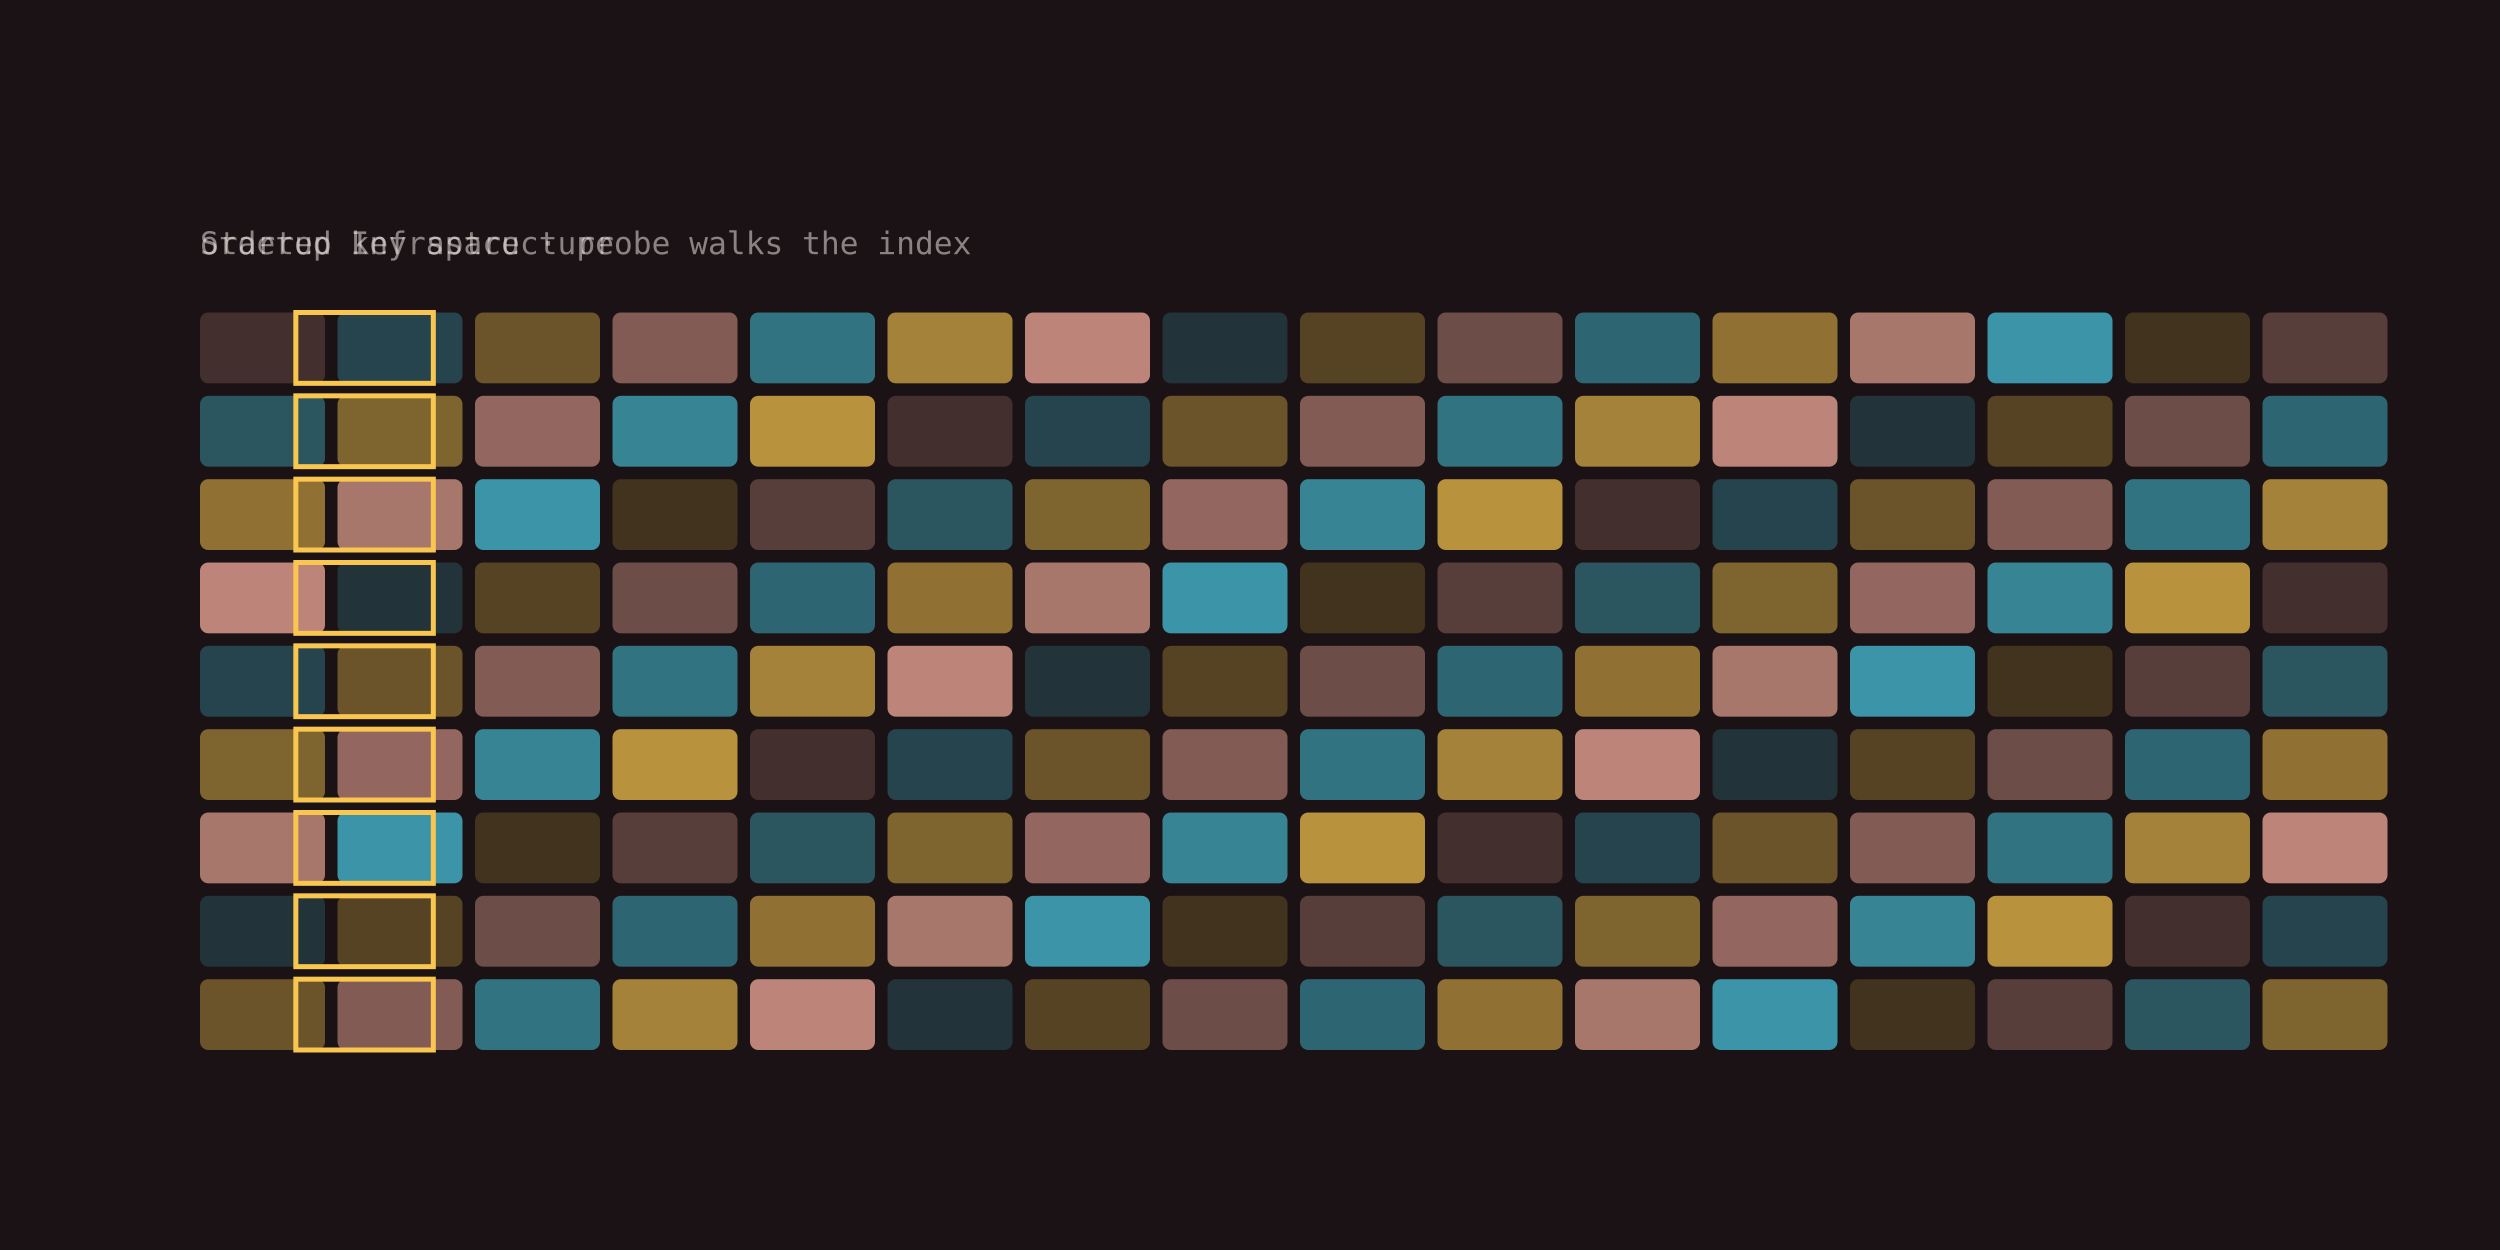
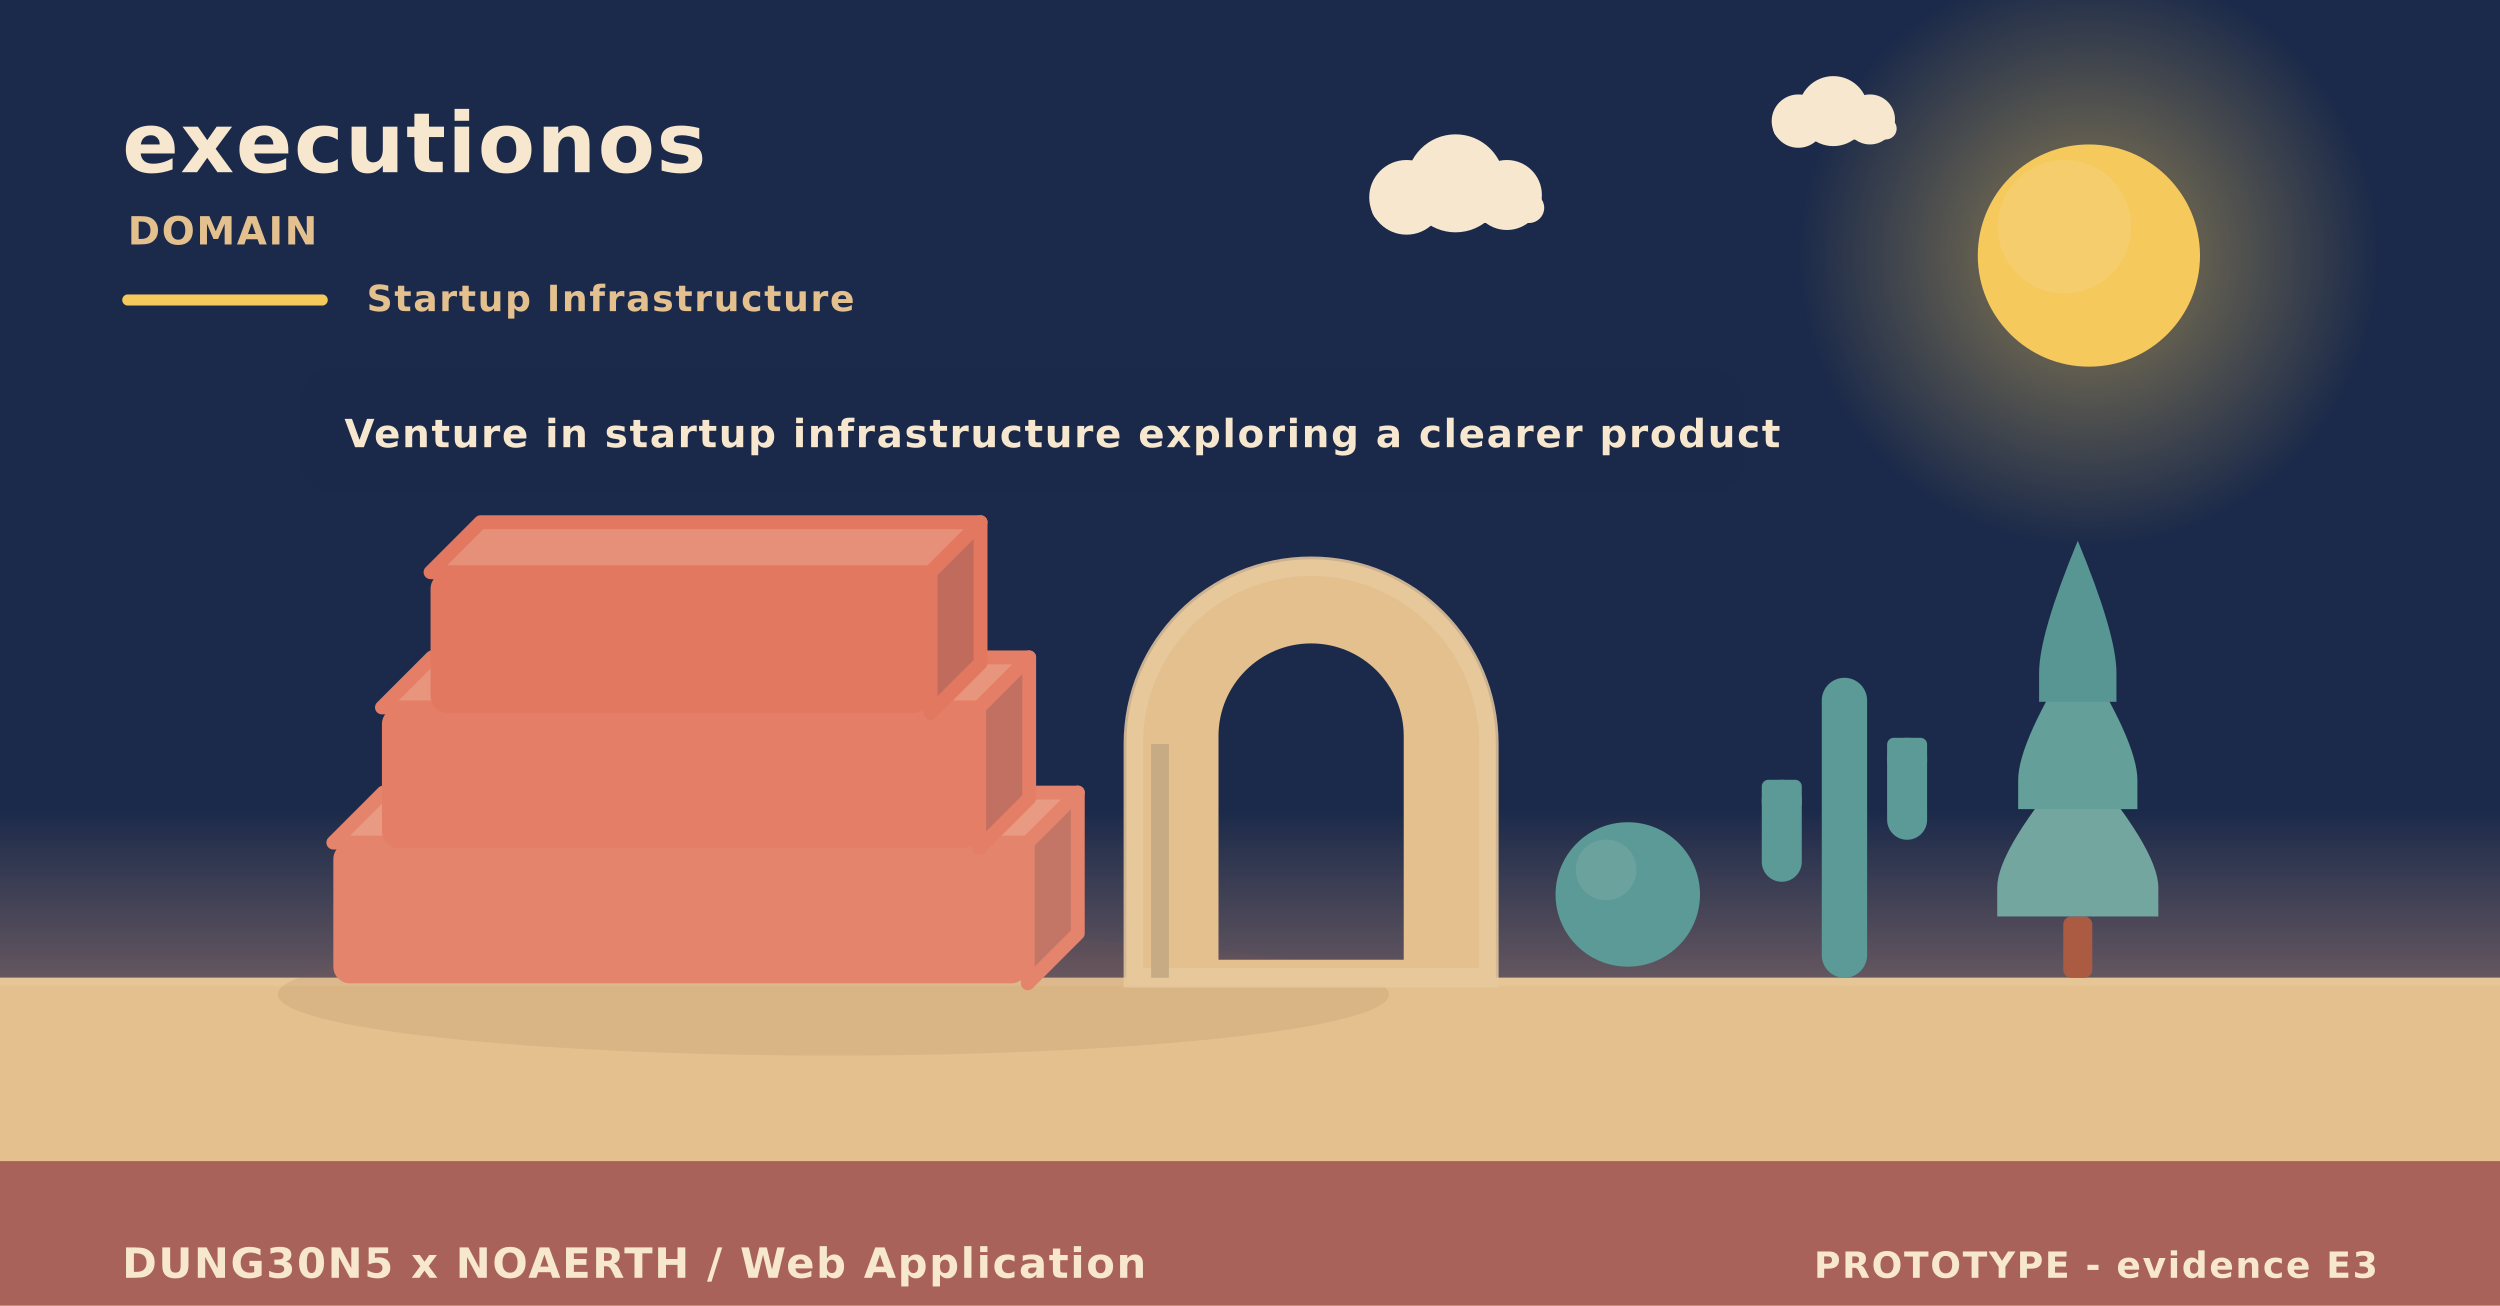
- <svg xmlns="http://www.w3.org/2000/svg" viewBox="0 0 1200 600" width="1200" height="600" role="img" aria-label="executionos domain model">
-   <rect width="1200" height="600" fill="#1a1214" />
-   <defs>
-     <linearGradient id="gd" x1="0" y1="0" x2="1" y2="1">
-       <stop offset="0%" stop-color="#ffb4a2" />
-       <stop offset="100%" stop-color="#48cae4" />
-     </linearGradient>
-   </defs>
-   <rect x="96.00" y="150.00" width="60.00" height="34.00" rx="4.00" fill="#ffb4a2" opacity="0.18" />
-   <rect x="162.00" y="150.00" width="60.00" height="34.00" rx="4.00" fill="#48cae4" opacity="0.27" />
-   <rect x="228.00" y="150.00" width="60.00" height="34.00" rx="4.00" fill="#f9c74f" opacity="0.36" />
-   <rect x="294.00" y="150.00" width="60.00" height="34.00" rx="4.00" fill="#ffb4a2" opacity="0.45" />
-   <rect x="360.00" y="150.00" width="60.00" height="34.00" rx="4.00" fill="#48cae4" opacity="0.53" />
-   <rect x="426.00" y="150.00" width="60.00" height="34.00" rx="4.00" fill="#f9c74f" opacity="0.62" />
-   <rect x="492.00" y="150.00" width="60.00" height="34.00" rx="4.00" fill="#ffb4a2" opacity="0.71" />
-   <rect x="558.00" y="150.00" width="60.00" height="34.00" rx="4.00" fill="#48cae4" opacity="0.18" />
-   <rect x="624.00" y="150.00" width="60.00" height="34.00" rx="4.00" fill="#f9c74f" opacity="0.27" />
-   <rect x="690.00" y="150.00" width="60.00" height="34.00" rx="4.00" fill="#ffb4a2" opacity="0.36" />
-   <rect x="756.00" y="150.00" width="60.00" height="34.00" rx="4.00" fill="#48cae4" opacity="0.45" />
-   <rect x="822.00" y="150.00" width="60.00" height="34.00" rx="4.00" fill="#f9c74f" opacity="0.53" />
-   <rect x="888.00" y="150.00" width="60.00" height="34.00" rx="4.00" fill="#ffb4a2" opacity="0.62" />
-   <rect x="954.00" y="150.00" width="60.00" height="34.00" rx="4.00" fill="#48cae4" opacity="0.71" />
-   <rect x="1020.00" y="150.00" width="60.00" height="34.00" rx="4.00" fill="#f9c74f" opacity="0.18" />
-   <rect x="1086.00" y="150.00" width="60.00" height="34.00" rx="4.00" fill="#ffb4a2" opacity="0.27" />
-   <rect x="96.00" y="190.00" width="60.00" height="34.00" rx="4.00" fill="#48cae4" opacity="0.36" />
-   <rect x="162.00" y="190.00" width="60.00" height="34.00" rx="4.00" fill="#f9c74f" opacity="0.45" />
-   <rect x="228.00" y="190.00" width="60.00" height="34.00" rx="4.00" fill="#ffb4a2" opacity="0.53" />
-   <rect x="294.00" y="190.00" width="60.00" height="34.00" rx="4.00" fill="#48cae4" opacity="0.62" />
-   <rect x="360.00" y="190.00" width="60.00" height="34.00" rx="4.00" fill="#f9c74f" opacity="0.71" />
-   <rect x="426.00" y="190.00" width="60.00" height="34.00" rx="4.00" fill="#ffb4a2" opacity="0.18" />
-   <rect x="492.00" y="190.00" width="60.00" height="34.00" rx="4.00" fill="#48cae4" opacity="0.27" />
-   <rect x="558.00" y="190.00" width="60.00" height="34.00" rx="4.00" fill="#f9c74f" opacity="0.36" />
-   <rect x="624.00" y="190.00" width="60.00" height="34.00" rx="4.00" fill="#ffb4a2" opacity="0.45" />
-   <rect x="690.00" y="190.00" width="60.00" height="34.00" rx="4.00" fill="#48cae4" opacity="0.53" />
-   <rect x="756.00" y="190.00" width="60.00" height="34.00" rx="4.00" fill="#f9c74f" opacity="0.62" />
-   <rect x="822.00" y="190.00" width="60.00" height="34.00" rx="4.00" fill="#ffb4a2" opacity="0.71" />
-   <rect x="888.00" y="190.00" width="60.00" height="34.00" rx="4.00" fill="#48cae4" opacity="0.18" />
-   <rect x="954.00" y="190.00" width="60.00" height="34.00" rx="4.00" fill="#f9c74f" opacity="0.27" />
-   <rect x="1020.00" y="190.00" width="60.00" height="34.00" rx="4.00" fill="#ffb4a2" opacity="0.36" />
-   <rect x="1086.00" y="190.00" width="60.00" height="34.00" rx="4.00" fill="#48cae4" opacity="0.45" />
-   <rect x="96.00" y="230.00" width="60.00" height="34.00" rx="4.00" fill="#f9c74f" opacity="0.53" />
-   <rect x="162.00" y="230.00" width="60.00" height="34.00" rx="4.00" fill="#ffb4a2" opacity="0.62" />
-   <rect x="228.00" y="230.00" width="60.00" height="34.00" rx="4.00" fill="#48cae4" opacity="0.71" />
-   <rect x="294.00" y="230.00" width="60.00" height="34.00" rx="4.00" fill="#f9c74f" opacity="0.18" />
-   <rect x="360.00" y="230.00" width="60.00" height="34.00" rx="4.00" fill="#ffb4a2" opacity="0.27" />
-   <rect x="426.00" y="230.00" width="60.00" height="34.00" rx="4.00" fill="#48cae4" opacity="0.36" />
-   <rect x="492.00" y="230.00" width="60.00" height="34.00" rx="4.00" fill="#f9c74f" opacity="0.45" />
-   <rect x="558.00" y="230.00" width="60.00" height="34.00" rx="4.00" fill="#ffb4a2" opacity="0.53" />
-   <rect x="624.00" y="230.00" width="60.00" height="34.00" rx="4.00" fill="#48cae4" opacity="0.62" />
-   <rect x="690.00" y="230.00" width="60.00" height="34.00" rx="4.00" fill="#f9c74f" opacity="0.71" />
-   <rect x="756.00" y="230.00" width="60.00" height="34.00" rx="4.00" fill="#ffb4a2" opacity="0.18" />
-   <rect x="822.00" y="230.00" width="60.00" height="34.00" rx="4.00" fill="#48cae4" opacity="0.27" />
-   <rect x="888.00" y="230.00" width="60.00" height="34.00" rx="4.00" fill="#f9c74f" opacity="0.36" />
-   <rect x="954.00" y="230.00" width="60.00" height="34.00" rx="4.00" fill="#ffb4a2" opacity="0.45" />
-   <rect x="1020.00" y="230.00" width="60.00" height="34.00" rx="4.00" fill="#48cae4" opacity="0.53" />
-   <rect x="1086.00" y="230.00" width="60.00" height="34.00" rx="4.00" fill="#f9c74f" opacity="0.62" />
-   <rect x="96.00" y="270.00" width="60.00" height="34.00" rx="4.00" fill="#ffb4a2" opacity="0.71" />
-   <rect x="162.00" y="270.00" width="60.00" height="34.00" rx="4.00" fill="#48cae4" opacity="0.18" />
-   <rect x="228.00" y="270.00" width="60.00" height="34.00" rx="4.00" fill="#f9c74f" opacity="0.27" />
-   <rect x="294.00" y="270.00" width="60.00" height="34.00" rx="4.00" fill="#ffb4a2" opacity="0.36" />
-   <rect x="360.00" y="270.00" width="60.00" height="34.00" rx="4.00" fill="#48cae4" opacity="0.45" />
-   <rect x="426.00" y="270.00" width="60.00" height="34.00" rx="4.00" fill="#f9c74f" opacity="0.53" />
-   <rect x="492.00" y="270.00" width="60.00" height="34.00" rx="4.00" fill="#ffb4a2" opacity="0.62" />
-   <rect x="558.00" y="270.00" width="60.00" height="34.00" rx="4.00" fill="#48cae4" opacity="0.71" />
-   <rect x="624.00" y="270.00" width="60.00" height="34.00" rx="4.00" fill="#f9c74f" opacity="0.18" />
-   <rect x="690.00" y="270.00" width="60.00" height="34.00" rx="4.00" fill="#ffb4a2" opacity="0.27" />
-   <rect x="756.00" y="270.00" width="60.00" height="34.00" rx="4.00" fill="#48cae4" opacity="0.36" />
-   <rect x="822.00" y="270.00" width="60.00" height="34.00" rx="4.00" fill="#f9c74f" opacity="0.45" />
-   <rect x="888.00" y="270.00" width="60.00" height="34.00" rx="4.00" fill="#ffb4a2" opacity="0.53" />
-   <rect x="954.00" y="270.00" width="60.00" height="34.00" rx="4.00" fill="#48cae4" opacity="0.62" />
-   <rect x="1020.00" y="270.00" width="60.00" height="34.00" rx="4.00" fill="#f9c74f" opacity="0.71" />
-   <rect x="1086.00" y="270.00" width="60.00" height="34.00" rx="4.00" fill="#ffb4a2" opacity="0.18" />
-   <rect x="96.00" y="310.00" width="60.00" height="34.00" rx="4.00" fill="#48cae4" opacity="0.27" />
-   <rect x="162.00" y="310.00" width="60.00" height="34.00" rx="4.00" fill="#f9c74f" opacity="0.36" />
-   <rect x="228.00" y="310.00" width="60.00" height="34.00" rx="4.00" fill="#ffb4a2" opacity="0.45" />
-   <rect x="294.00" y="310.00" width="60.00" height="34.00" rx="4.00" fill="#48cae4" opacity="0.53" />
-   <rect x="360.00" y="310.00" width="60.00" height="34.00" rx="4.00" fill="#f9c74f" opacity="0.62" />
-   <rect x="426.00" y="310.00" width="60.00" height="34.00" rx="4.00" fill="#ffb4a2" opacity="0.71" />
-   <rect x="492.00" y="310.00" width="60.00" height="34.00" rx="4.00" fill="#48cae4" opacity="0.18" />
-   <rect x="558.00" y="310.00" width="60.00" height="34.00" rx="4.00" fill="#f9c74f" opacity="0.27" />
-   <rect x="624.00" y="310.00" width="60.00" height="34.00" rx="4.00" fill="#ffb4a2" opacity="0.36" />
-   <rect x="690.00" y="310.00" width="60.00" height="34.00" rx="4.00" fill="#48cae4" opacity="0.45" />
-   <rect x="756.00" y="310.00" width="60.00" height="34.00" rx="4.00" fill="#f9c74f" opacity="0.53" />
-   <rect x="822.00" y="310.00" width="60.00" height="34.00" rx="4.00" fill="#ffb4a2" opacity="0.62" />
-   <rect x="888.00" y="310.00" width="60.00" height="34.00" rx="4.00" fill="#48cae4" opacity="0.71" />
-   <rect x="954.00" y="310.00" width="60.00" height="34.00" rx="4.00" fill="#f9c74f" opacity="0.18" />
-   <rect x="1020.00" y="310.00" width="60.00" height="34.00" rx="4.00" fill="#ffb4a2" opacity="0.27" />
-   <rect x="1086.00" y="310.00" width="60.00" height="34.00" rx="4.00" fill="#48cae4" opacity="0.36" />
-   <rect x="96.00" y="350.00" width="60.00" height="34.00" rx="4.00" fill="#f9c74f" opacity="0.45" />
-   <rect x="162.00" y="350.00" width="60.00" height="34.00" rx="4.00" fill="#ffb4a2" opacity="0.53" />
-   <rect x="228.00" y="350.00" width="60.00" height="34.00" rx="4.00" fill="#48cae4" opacity="0.62" />
-   <rect x="294.00" y="350.00" width="60.00" height="34.00" rx="4.00" fill="#f9c74f" opacity="0.71" />
-   <rect x="360.00" y="350.00" width="60.00" height="34.00" rx="4.00" fill="#ffb4a2" opacity="0.18" />
-   <rect x="426.00" y="350.00" width="60.00" height="34.00" rx="4.00" fill="#48cae4" opacity="0.27" />
-   <rect x="492.00" y="350.00" width="60.00" height="34.00" rx="4.00" fill="#f9c74f" opacity="0.36" />
-   <rect x="558.00" y="350.00" width="60.00" height="34.00" rx="4.00" fill="#ffb4a2" opacity="0.45" />
-   <rect x="624.00" y="350.00" width="60.00" height="34.00" rx="4.00" fill="#48cae4" opacity="0.53" />
-   <rect x="690.00" y="350.00" width="60.00" height="34.00" rx="4.00" fill="#f9c74f" opacity="0.62" />
-   <rect x="756.00" y="350.00" width="60.00" height="34.00" rx="4.00" fill="#ffb4a2" opacity="0.71" />
-   <rect x="822.00" y="350.00" width="60.00" height="34.00" rx="4.00" fill="#48cae4" opacity="0.18" />
-   <rect x="888.00" y="350.00" width="60.00" height="34.00" rx="4.00" fill="#f9c74f" opacity="0.27" />
-   <rect x="954.00" y="350.00" width="60.00" height="34.00" rx="4.00" fill="#ffb4a2" opacity="0.36" />
-   <rect x="1020.00" y="350.00" width="60.00" height="34.00" rx="4.00" fill="#48cae4" opacity="0.45" />
-   <rect x="1086.00" y="350.00" width="60.00" height="34.00" rx="4.00" fill="#f9c74f" opacity="0.53" />
-   <rect x="96.00" y="390.00" width="60.00" height="34.00" rx="4.00" fill="#ffb4a2" opacity="0.62" />
-   <rect x="162.00" y="390.00" width="60.00" height="34.00" rx="4.00" fill="#48cae4" opacity="0.71" />
-   <rect x="228.00" y="390.00" width="60.00" height="34.00" rx="4.00" fill="#f9c74f" opacity="0.18" />
-   <rect x="294.00" y="390.00" width="60.00" height="34.00" rx="4.00" fill="#ffb4a2" opacity="0.27" />
-   <rect x="360.00" y="390.00" width="60.00" height="34.00" rx="4.00" fill="#48cae4" opacity="0.36" />
-   <rect x="426.00" y="390.00" width="60.00" height="34.00" rx="4.00" fill="#f9c74f" opacity="0.45" />
-   <rect x="492.00" y="390.00" width="60.00" height="34.00" rx="4.00" fill="#ffb4a2" opacity="0.53" />
-   <rect x="558.00" y="390.00" width="60.00" height="34.00" rx="4.00" fill="#48cae4" opacity="0.62" />
-   <rect x="624.00" y="390.00" width="60.00" height="34.00" rx="4.00" fill="#f9c74f" opacity="0.71" />
-   <rect x="690.00" y="390.00" width="60.00" height="34.00" rx="4.00" fill="#ffb4a2" opacity="0.18" />
-   <rect x="756.00" y="390.00" width="60.00" height="34.00" rx="4.00" fill="#48cae4" opacity="0.27" />
-   <rect x="822.00" y="390.00" width="60.00" height="34.00" rx="4.00" fill="#f9c74f" opacity="0.36" />
-   <rect x="888.00" y="390.00" width="60.00" height="34.00" rx="4.00" fill="#ffb4a2" opacity="0.45" />
-   <rect x="954.00" y="390.00" width="60.00" height="34.00" rx="4.00" fill="#48cae4" opacity="0.53" />
-   <rect x="1020.00" y="390.00" width="60.00" height="34.00" rx="4.00" fill="#f9c74f" opacity="0.62" />
-   <rect x="1086.00" y="390.00" width="60.00" height="34.00" rx="4.00" fill="#ffb4a2" opacity="0.71" />
-   <rect x="96.00" y="430.00" width="60.00" height="34.00" rx="4.00" fill="#48cae4" opacity="0.18" />
-   <rect x="162.00" y="430.00" width="60.00" height="34.00" rx="4.00" fill="#f9c74f" opacity="0.27" />
-   <rect x="228.00" y="430.00" width="60.00" height="34.00" rx="4.00" fill="#ffb4a2" opacity="0.36" />
-   <rect x="294.00" y="430.00" width="60.00" height="34.00" rx="4.00" fill="#48cae4" opacity="0.45" />
-   <rect x="360.00" y="430.00" width="60.00" height="34.00" rx="4.00" fill="#f9c74f" opacity="0.53" />
-   <rect x="426.00" y="430.00" width="60.00" height="34.00" rx="4.00" fill="#ffb4a2" opacity="0.62" />
-   <rect x="492.00" y="430.00" width="60.00" height="34.00" rx="4.00" fill="#48cae4" opacity="0.71" />
-   <rect x="558.00" y="430.00" width="60.00" height="34.00" rx="4.00" fill="#f9c74f" opacity="0.18" />
-   <rect x="624.00" y="430.00" width="60.00" height="34.00" rx="4.00" fill="#ffb4a2" opacity="0.27" />
-   <rect x="690.00" y="430.00" width="60.00" height="34.00" rx="4.00" fill="#48cae4" opacity="0.36" />
-   <rect x="756.00" y="430.00" width="60.00" height="34.00" rx="4.00" fill="#f9c74f" opacity="0.45" />
-   <rect x="822.00" y="430.00" width="60.00" height="34.00" rx="4.00" fill="#ffb4a2" opacity="0.53" />
-   <rect x="888.00" y="430.00" width="60.00" height="34.00" rx="4.00" fill="#48cae4" opacity="0.62" />
-   <rect x="954.00" y="430.00" width="60.00" height="34.00" rx="4.00" fill="#f9c74f" opacity="0.71" />
-   <rect x="1020.00" y="430.00" width="60.00" height="34.00" rx="4.00" fill="#ffb4a2" opacity="0.18" />
-   <rect x="1086.00" y="430.00" width="60.00" height="34.00" rx="4.00" fill="#48cae4" opacity="0.27" />
-   <rect x="96.00" y="470.00" width="60.00" height="34.00" rx="4.00" fill="#f9c74f" opacity="0.36" />
-   <rect x="162.00" y="470.00" width="60.00" height="34.00" rx="4.00" fill="#ffb4a2" opacity="0.45" />
-   <rect x="228.00" y="470.00" width="60.00" height="34.00" rx="4.00" fill="#48cae4" opacity="0.53" />
-   <rect x="294.00" y="470.00" width="60.00" height="34.00" rx="4.00" fill="#f9c74f" opacity="0.62" />
-   <rect x="360.00" y="470.00" width="60.00" height="34.00" rx="4.00" fill="#ffb4a2" opacity="0.71" />
-   <rect x="426.00" y="470.00" width="60.00" height="34.00" rx="4.00" fill="#48cae4" opacity="0.18" />
-   <rect x="492.00" y="470.00" width="60.00" height="34.00" rx="4.00" fill="#f9c74f" opacity="0.27" />
-   <rect x="558.00" y="470.00" width="60.00" height="34.00" rx="4.00" fill="#ffb4a2" opacity="0.36" />
-   <rect x="624.00" y="470.00" width="60.00" height="34.00" rx="4.00" fill="#48cae4" opacity="0.45" />
-   <rect x="690.00" y="470.00" width="60.00" height="34.00" rx="4.00" fill="#f9c74f" opacity="0.53" />
-   <rect x="756.00" y="470.00" width="60.00" height="34.00" rx="4.00" fill="#ffb4a2" opacity="0.62" />
-   <rect x="822.00" y="470.00" width="60.00" height="34.00" rx="4.00" fill="#48cae4" opacity="0.71" />
-   <rect x="888.00" y="470.00" width="60.00" height="34.00" rx="4.00" fill="#f9c74f" opacity="0.18" />
-   <rect x="954.00" y="470.00" width="60.00" height="34.00" rx="4.00" fill="#ffb4a2" opacity="0.27" />
-   <rect x="1020.00" y="470.00" width="60.00" height="34.00" rx="4.00" fill="#48cae4" opacity="0.36" />
-   <rect x="1086.00" y="470.00" width="60.00" height="34.00" rx="4.00" fill="#f9c74f" opacity="0.45" />
+ <svg xmlns="http://www.w3.org/2000/svg" width="900" height="470" viewBox="0 0 900 470" role="img" aria-label="executionos - the problem it addresses">
+   <linearGradient id="skym" x1="0" y1="0" x2="0" y2="1">
+     <stop offset="0" stop-color="#1b2a4a" />
+     <stop offset="0.62" stop-color="#1b2a4a" />
+     <stop offset="1" stop-color="#f3ad8a" />
+   </linearGradient>
+   <rect width="900" height="470" fill="url(#skym)" />
+   <radialGradient id="sunm">
+     <stop offset="0.35" stop-color="#f5c95c" stop-opacity="0.34" />
+     <stop offset="1" stop-color="#f5c95c" stop-opacity="0" />
+   </radialGradient>
+   <circle cx="752" cy="92" r="104" fill="url(#sunm)" />
+   <circle cx="752" cy="92" r="40" fill="#f5c95c" />
+   <circle cx="743.2" cy="81.6" r="24" fill="#f5d27e" opacity="0.5" />
  <g>
-     <rect x="142" y="150" width="66" height="34" fill="none" stroke="#f9c74f" stroke-width="2.4">
-       <animate attributeName="opacity" values="0;1;0" dur="7.4s" begin="0.0s" repeatCount="indefinite" />
-     </rect>
+     <circle cx="524" cy="66" r="17.64" fill="#f6e7ce" />
+     <circle cx="506.36" cy="71.04" r="13.44" fill="#f6e7ce" />
+     <circle cx="542.48" cy="70.2" r="12.6" fill="#f6e7ce" />
+     <rect x="493.76" y="69.36" width="62.16" height="10.92" rx="5.46" fill="#f6e7ce" />
+     <animateTransform attributeName="transform" type="translate" values="0 0;24 0;0 0" dur="36s" begin="0s" repeatCount="indefinite" />
  </g>
  <g>
-     <rect x="142" y="190" width="66" height="34" fill="none" stroke="#f9c74f" stroke-width="2.4">
-       <animate attributeName="opacity" values="0;1;0" dur="7.4s" begin="0.42s" repeatCount="indefinite" />
-     </rect>
+     <circle cx="660" cy="40" r="12.6" fill="#f6e7ce" />
+     <circle cx="647.4" cy="43.6" r="9.6" fill="#f6e7ce" />
+     <circle cx="673.2" cy="43" r="9" fill="#f6e7ce" />
+     <rect x="638.4" y="42.4" width="44.4" height="7.8" rx="3.9" fill="#f6e7ce" />
+     <animateTransform attributeName="transform" type="translate" values="0 0;-18 0;0 0" dur="46s" begin="3s" repeatCount="indefinite" />
  </g>
-   <g>
-     <rect x="142" y="230" width="66" height="34" fill="none" stroke="#f9c74f" stroke-width="2.4">
-       <animate attributeName="opacity" values="0;1;0" dur="7.4s" begin="0.84s" repeatCount="indefinite" />
-     </rect>
-   </g>
-   <g>
-     <rect x="142" y="270" width="66" height="34" fill="none" stroke="#f9c74f" stroke-width="2.4">
-       <animate attributeName="opacity" values="0;1;0" dur="7.4s" begin="1.26s" repeatCount="indefinite" />
-     </rect>
-   </g>
-   <g>
-     <rect x="142" y="310" width="66" height="34" fill="none" stroke="#f9c74f" stroke-width="2.4">
-       <animate attributeName="opacity" values="0;1;0" dur="7.4s" begin="1.68s" repeatCount="indefinite" />
-     </rect>
-   </g>
-   <g>
-     <rect x="142" y="350" width="66" height="34" fill="none" stroke="#f9c74f" stroke-width="2.4">
-       <animate attributeName="opacity" values="0;1;0" dur="7.4s" begin="2.1s" repeatCount="indefinite" />
-     </rect>
-   </g>
-   <g>
-     <rect x="142" y="390" width="66" height="34" fill="none" stroke="#f9c74f" stroke-width="2.4">
-       <animate attributeName="opacity" values="0;1;0" dur="7.4s" begin="2.52s" repeatCount="indefinite" />
-     </rect>
-   </g>
-   <g>
-     <rect x="142" y="430" width="66" height="34" fill="none" stroke="#f9c74f" stroke-width="2.4">
-       <animate attributeName="opacity" values="0;1;0" dur="7.4s" begin="2.94s" repeatCount="indefinite" />
-     </rect>
-   </g>
-   <g>
-     <rect x="142" y="470" width="66" height="34" fill="none" stroke="#f9c74f" stroke-width="2.4">
-       <animate attributeName="opacity" values="0;1;0" dur="7.4s" begin="3.36s" repeatCount="indefinite" />
-     </rect>
-   </g>
-   <text x="96" y="122" font-family="ui-monospace,Menlo,monospace" font-size="15" fill="rgba(253,244,240,0.500)">ordered key space · probe walks the index</text>
-   <text x="96" y="122" font-family="ui-monospace,Menlo,monospace" font-size="15" fill="rgba(253,244,240,0.500)">Startup Infrastructure</text>
+   <rect x="0" y="352" width="900" height="118" fill="#e3c08d" />
+   <rect x="0" y="352" width="900" height="3" fill="#e6c596" />
+   <text x="44" y="62" font-family="Verdana,DejaVu Sans,sans-serif" font-size="30" font-weight="700" letter-spacing="0.6" fill="#f6e7ce" text-anchor="start">executionos</text>
+   <text x="46" y="88" font-family="Verdana,DejaVu Sans,sans-serif" font-size="14" font-weight="700" letter-spacing="0.6" fill="#e3c08d" text-anchor="start">DOMAIN</text>
+   <rect x="44" y="106" width="74" height="4" rx="2" fill="#f5c95c" />
+   <text x="132" y="112" font-family="Verdana,DejaVu Sans,sans-serif" font-size="13" font-weight="700" letter-spacing="0.6" fill="#e3c08d" text-anchor="start">Startup Infrastructure</text>
+   <ellipse cx="300" cy="358" rx="200" ry="22" fill="rgba(138,90,68,0.11)" />
+   <path d="M120,303.33 L370,303.33 L388,285.33 L138,285.33 Z" fill="#e99a82" stroke="#e5846c" stroke-width="5" stroke-linejoin="round" />
+   <path d="M370,303.33 L388,285.33 L388,336 L370,354 Z" fill="#c37566" stroke="#e5846c" stroke-width="5" stroke-linejoin="round" />
+   <rect x="120" y="303.33" width="250" height="50.67" rx="6" fill="#e5846c" />
+   <path d="M137.5,254.67 L352.5,254.67 L370.5,236.67 L155.5,236.67 Z" fill="#e8957d" stroke="#e47e66" stroke-width="5" stroke-linejoin="round" />
+   <path d="M352.5,254.67 L370.5,236.67 L370.5,287.33 L352.5,305.33 Z" fill="#c27061" stroke="#e47e66" stroke-width="5" stroke-linejoin="round" />
+   <rect x="137.5" y="254.67" width="215" height="50.67" rx="6" fill="#e47e66" />
+   <path d="M155,206 L335,206 L353,188 L173,188 Z" fill="#e79079" stroke="#e37861" stroke-width="5" stroke-linejoin="round" />
+   <path d="M335,206 L353,188 L353,238.67 L335,256.67 Z" fill="#c16b5d" stroke="#e37861" stroke-width="5" stroke-linejoin="round" />
+   <rect x="155" y="206" width="180" height="50.67" rx="6" fill="#e37861" />
+   <path d="M408,352 L408,267.84 A64,64 0 0 1 536,267.84 L536,352 Z M436.16,348 L436.16,264.97 A35.84,35.84 0 0 1 507.84,264.97 L507.84,348 Z" fill="#e3c08d" fill-rule="evenodd" stroke="#e3c08d" stroke-width="5" stroke-linejoin="round" />
+   <path d="M408,352 L408,267.84 A64,64 0 0 1 536,267.84 L536,352 Z" fill="none" stroke="#e8c99d" stroke-width="7" stroke-linecap="round" opacity="0.85" />
+   <rect x="414.4" y="267.84" width="6.4" height="84.16" fill="#c7ab84" />
+   <circle cx="586" cy="322" r="26" fill="#5b9a97" />
+   <circle cx="578.2" cy="313.16" r="10.92" fill="#7aa9a2" opacity="0.55" />
+   <rect x="655.84" y="244" width="16.32" height="108" rx="8.16" fill="#5b9a97" />
+   <rect x="634.24" y="280.72" width="14.4" height="36.72" rx="7.2" fill="#5b9a97" />
+   <rect x="634.24" y="280.72" width="14.4" height="10.8" rx="2.4" fill="#5b9a97" />
+   <rect x="679.36" y="265.6" width="14.4" height="36.72" rx="7.2" fill="#5b9a97" />
+   <rect x="679.36" y="265.6" width="14.4" height="10.8" rx="2.4" fill="#5b9a97" />
+   <rect x="742.78" y="329.92" width="10.44" height="22.08" rx="2.9" fill="#ac5b43" />
+   <path d="M748,271.96 Q719,305.58 719,319.49 Q719,329.92 719,329.92 L777,329.92 Q777,329.92 777,319.49 Q777,305.58 748,271.96 Z" fill="#74a6a0" />
+   <path d="M748,233.32 Q726.54,266.94 726.54,280.85 Q726.54,291.28 726.54,291.28 L769.46,291.28 Q769.46,291.28 769.46,280.85 Q769.46,266.94 748,233.32 Z" fill="#649f9a" />
+   <path d="M748,194.68 Q734.08,228.3 734.08,242.21 Q734.08,252.64 734.08,252.64 L761.92,252.64 Q761.92,252.64 761.92,242.21 Q761.92,228.3 748,194.68 Z" fill="#589694" />
+   <rect x="108" y="132" width="520" height="46" rx="12" fill="rgba(27,42,74,0.42)" opacity="0.94" />
+   <text x="124" y="161" font-family="Verdana,DejaVu Sans,sans-serif" font-size="14" font-weight="700" letter-spacing="0.6" fill="#f6e7ce" text-anchor="start">Venture in startup infrastructure exploring a clearer product </text>
+   <rect x="0" y="418" width="900" height="52" rx="0" fill="#a65c56" opacity="0.94" />
+   <text x="44" y="460" font-family="Verdana,DejaVu Sans,sans-serif" font-size="15" font-weight="700" letter-spacing="0.6" fill="#f6e7ce" text-anchor="start">DUNG30N5 x NOAERTH  /  Web Application</text>
+   <text x="856" y="460" font-family="Verdana,DejaVu Sans,sans-serif" font-size="13" font-weight="700" letter-spacing="0.6" fill="#f6e7ce" text-anchor="end">PROTOTYPE  -  evidence E3</text>
</svg>
